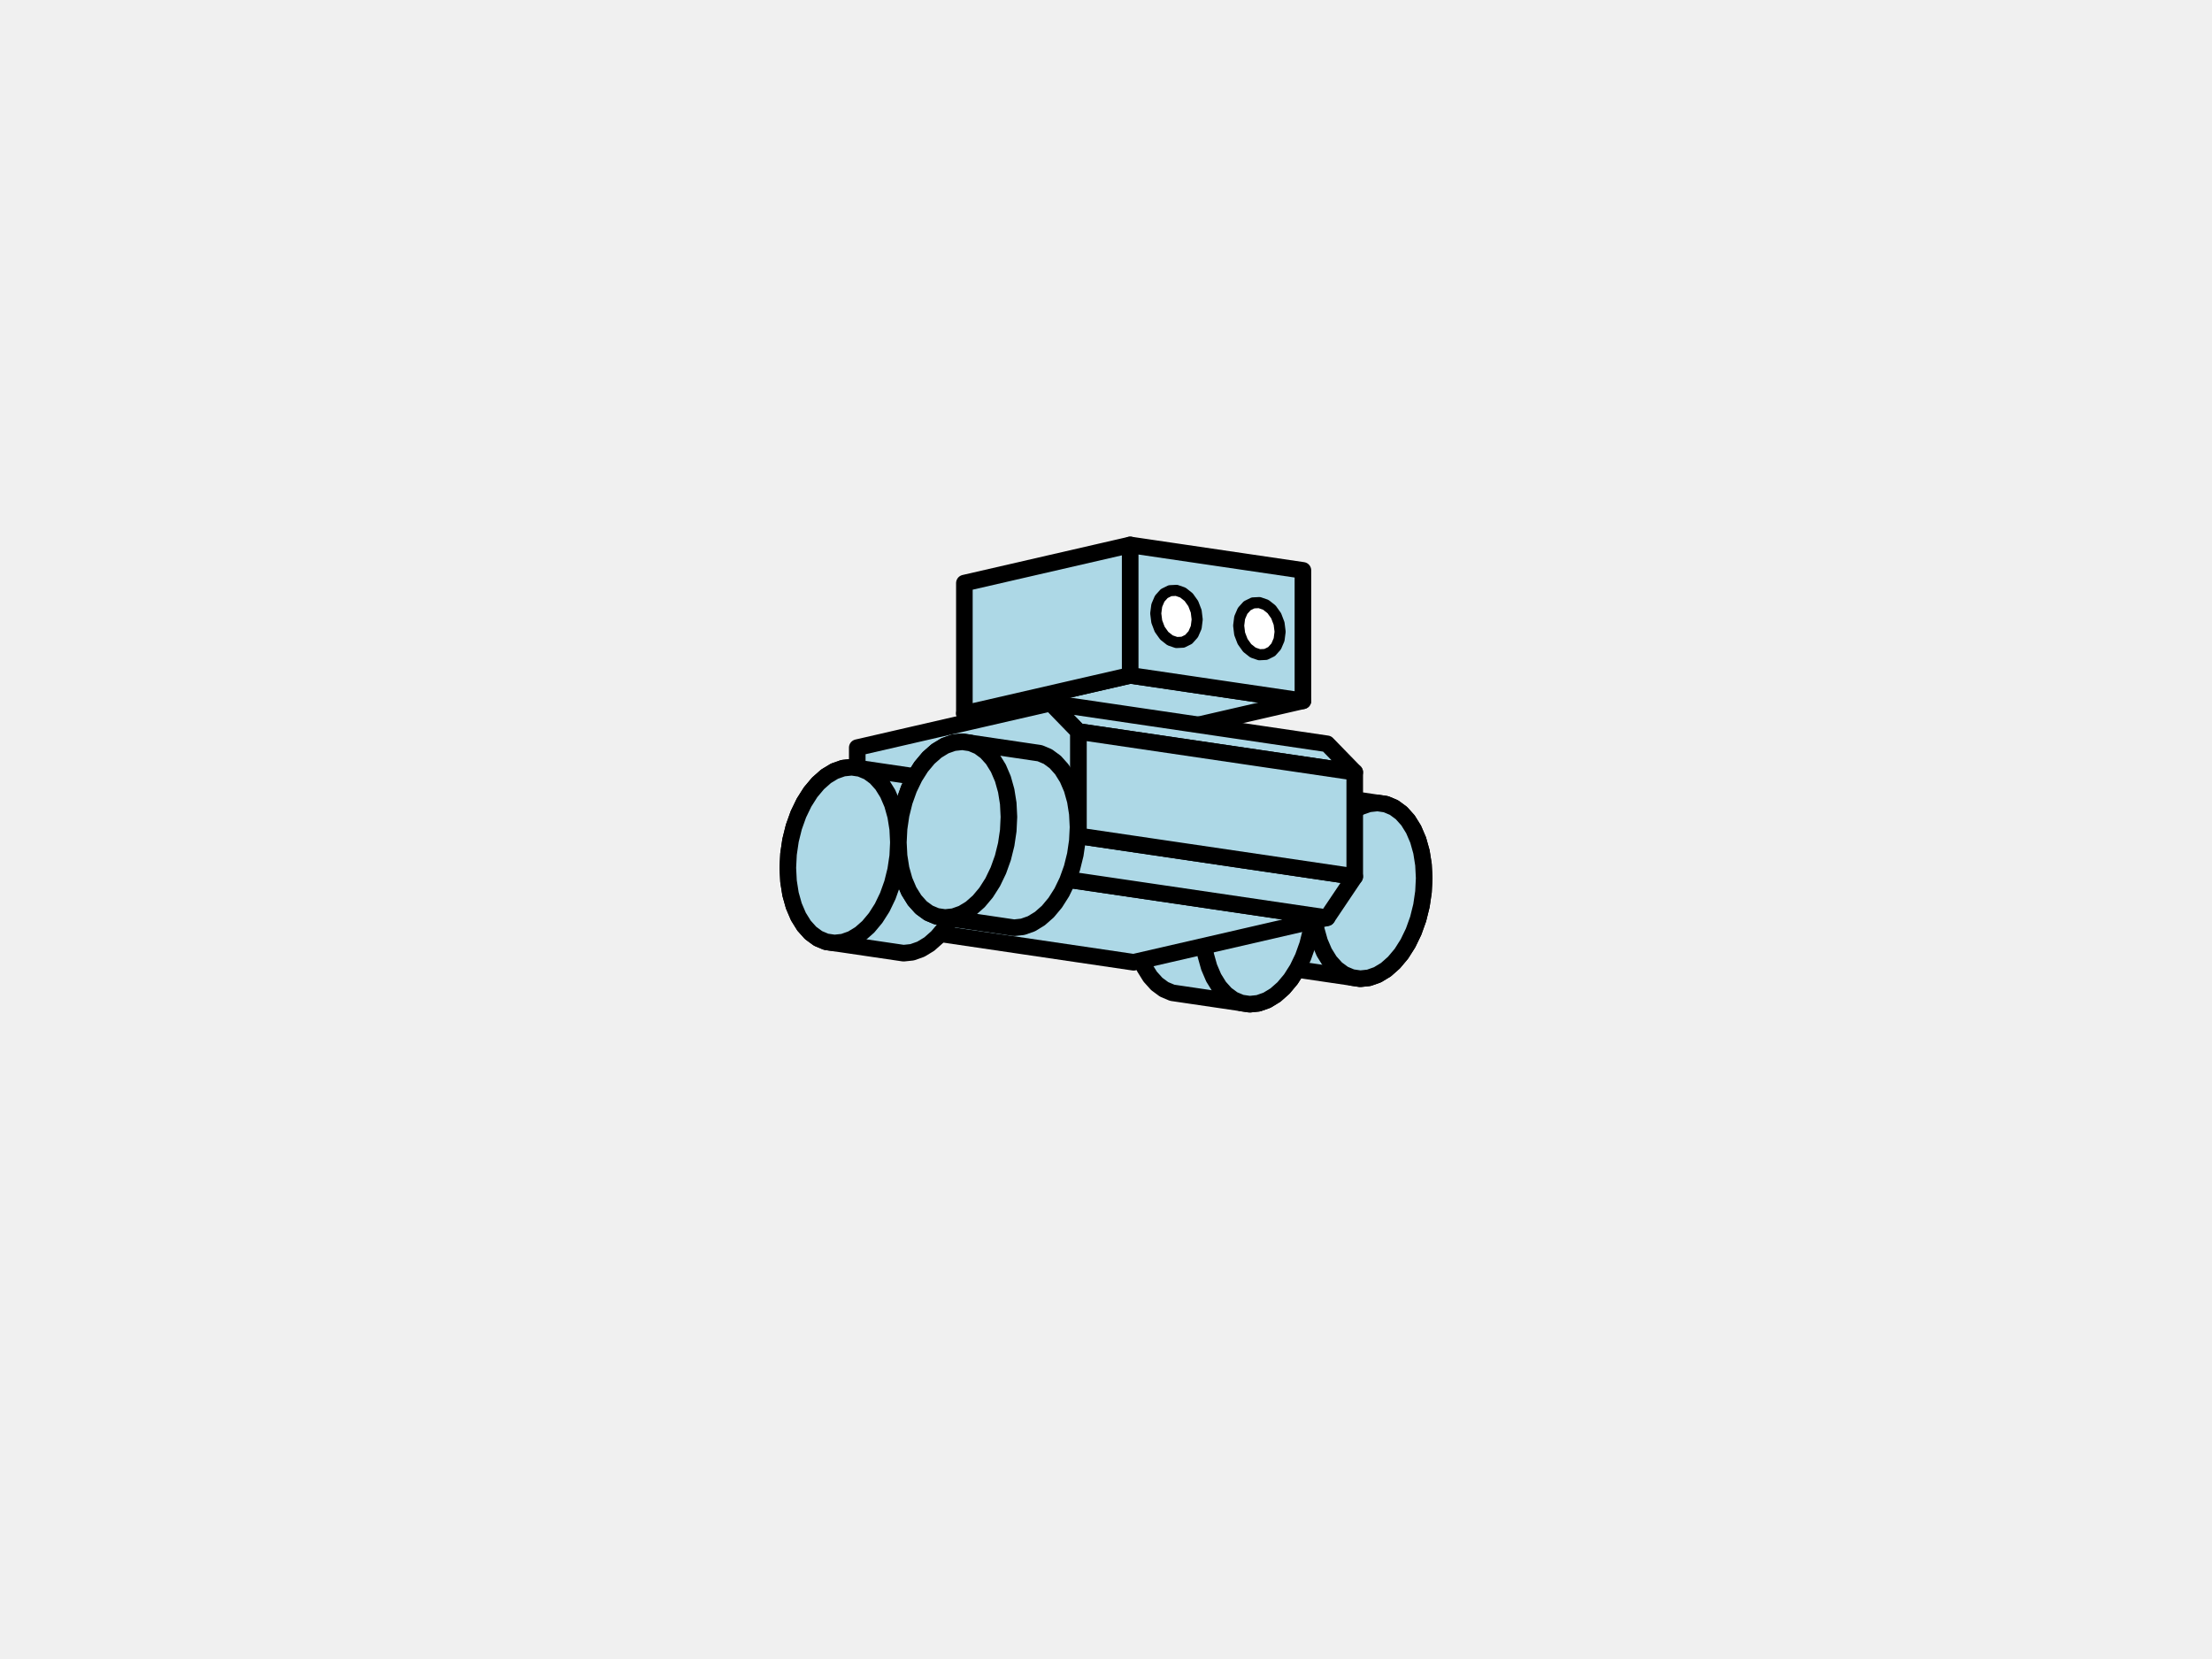
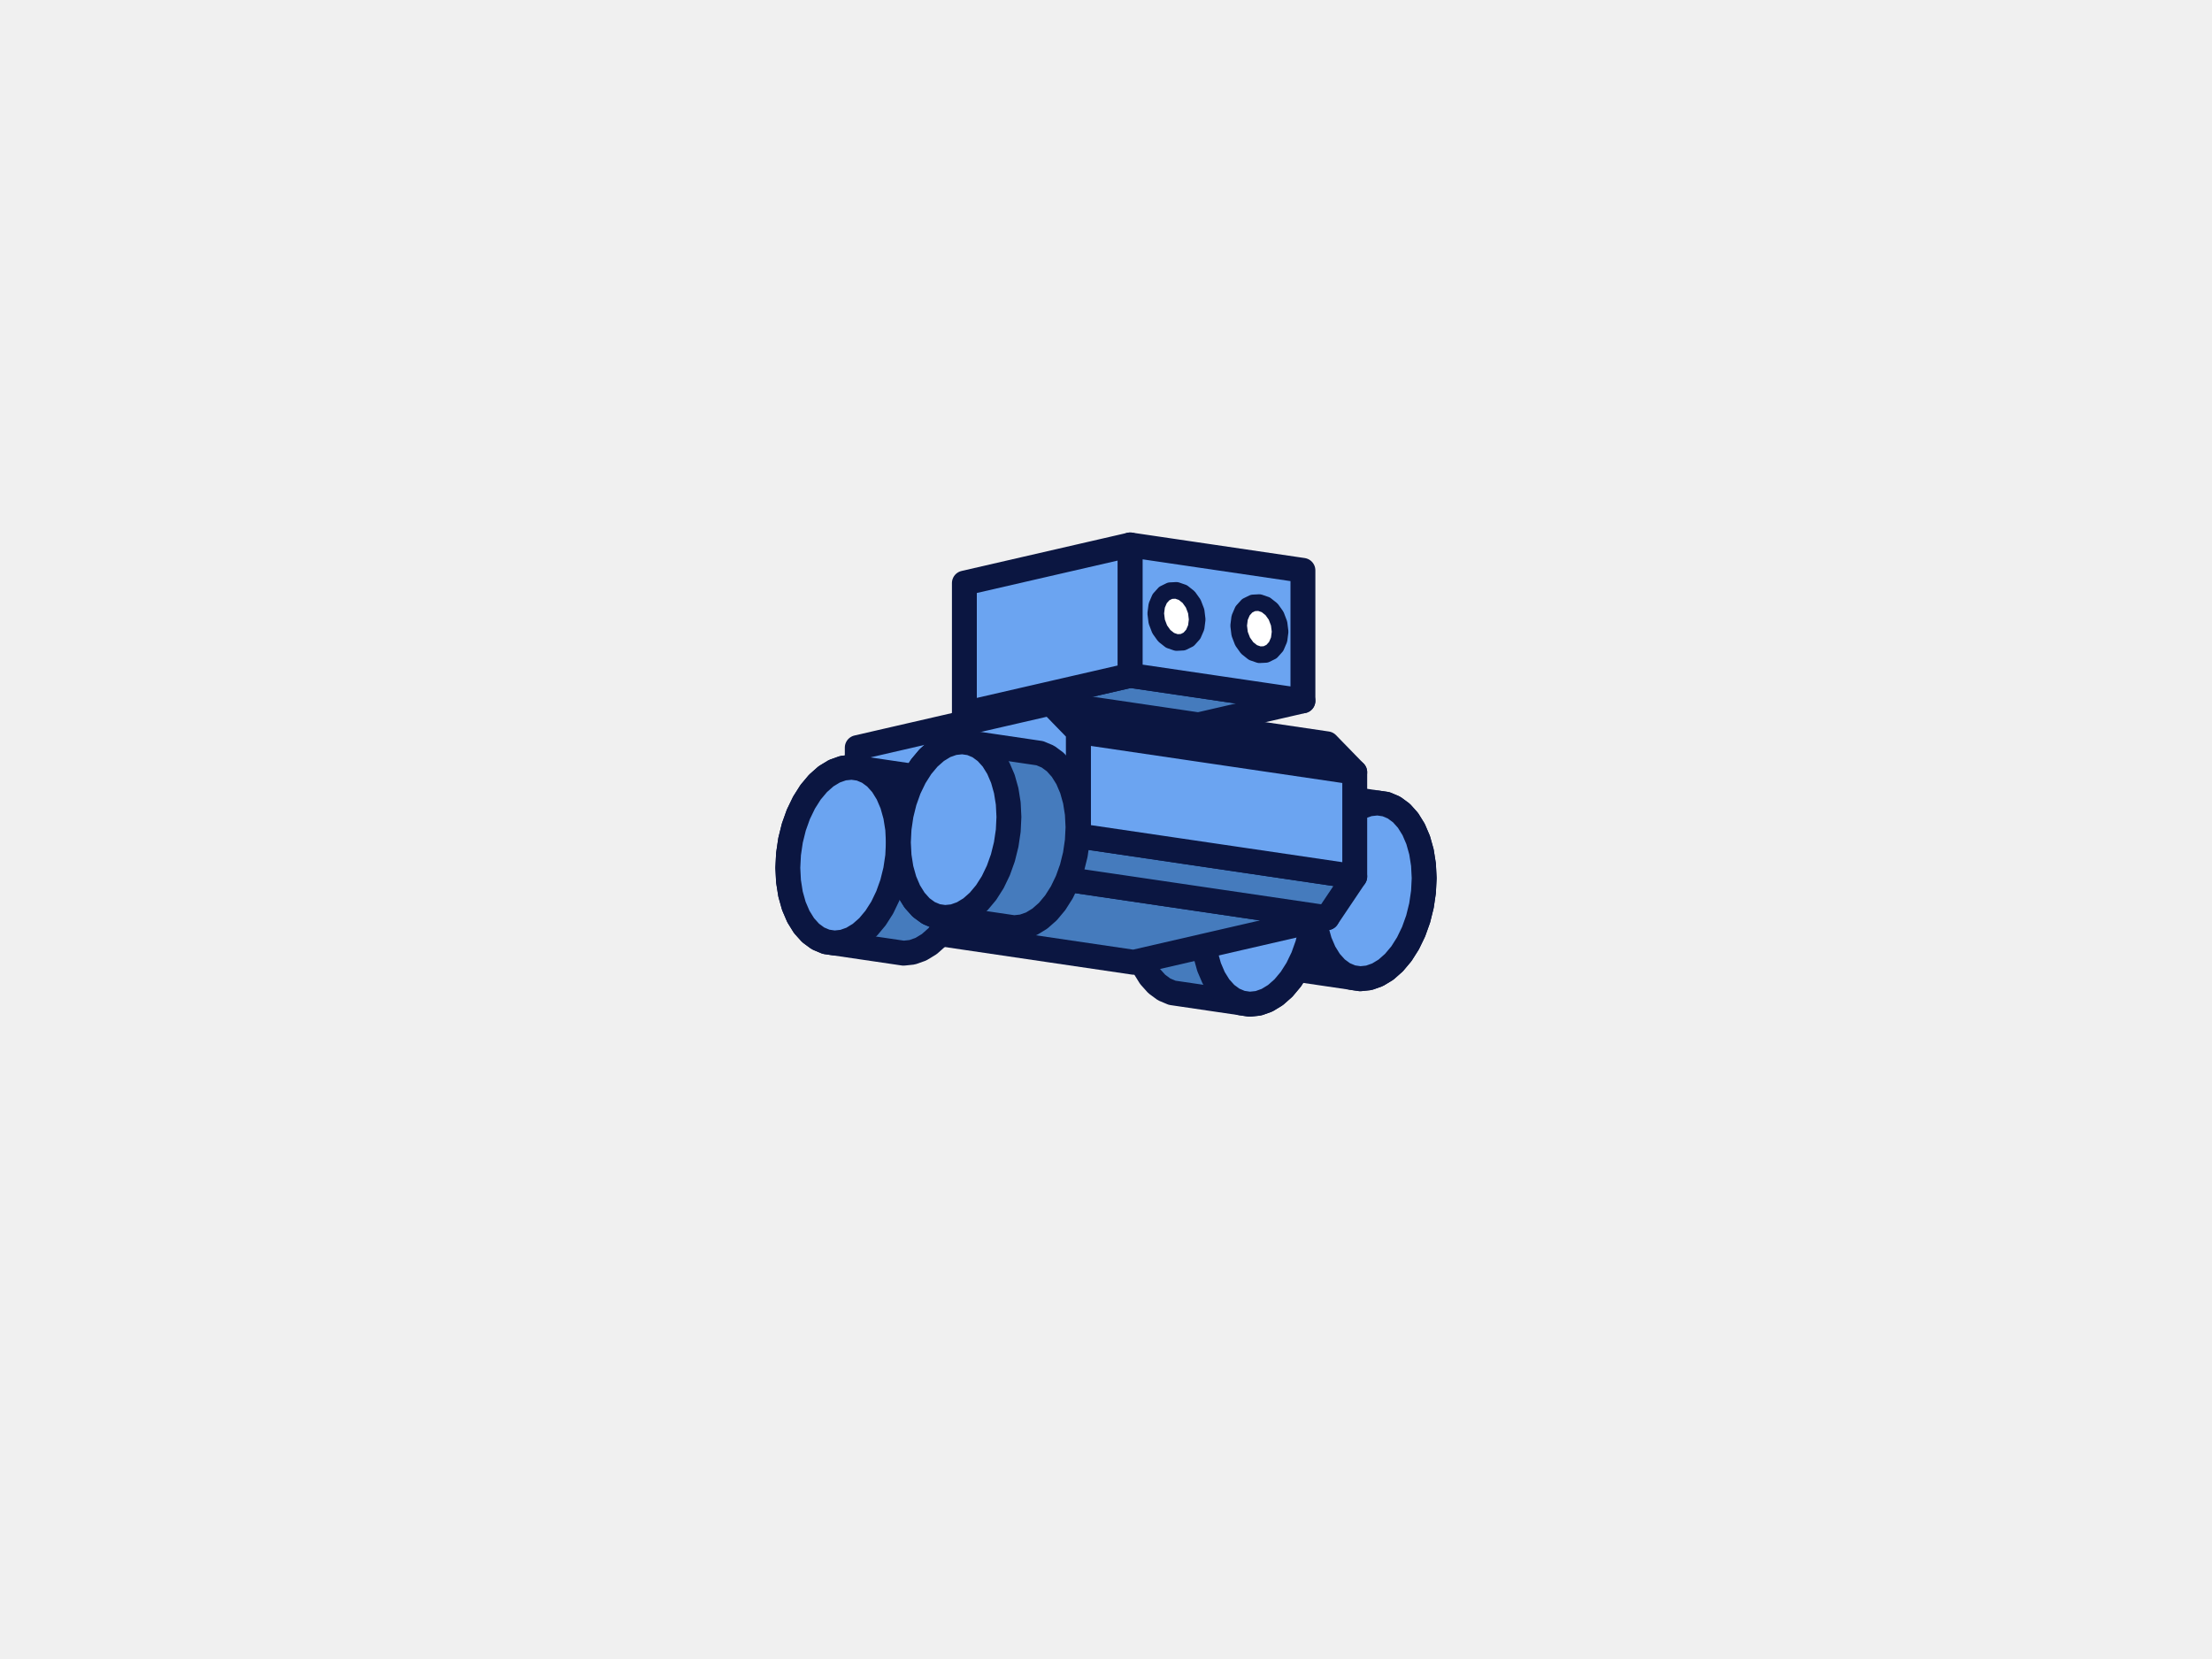
<svg xmlns="http://www.w3.org/2000/svg" viewBox="0 0 800 600">
-   <polygon points="410.12,332.31 410.37,327.34 411.10,322.37 412.30,317.53 413.94,312.95 415.98,308.73 418.36,304.97 421.03,301.78 423.93,299.22 426.98,297.37 430.11,296.26 433.24,295.93 458.23,299.61 461.28,300.06 464.17,301.28 466.85,303.24 469.23,305.90 471.27,309.18 472.91,313.01 474.11,317.30 474.84,321.93 475.09,326.79 474.84,331.77 474.11,336.74 472.91,341.57 471.27,346.16 469.23,350.38 466.85,354.13 464.17,357.33 461.28,359.88 458.23,361.74 455.10,362.85 451.97,363.18 426.98,359.50 423.93,359.05 421.03,357.83 418.36,355.86 415.98,353.21 413.94,349.92 412.30,346.09 411.10,341.81 410.37,337.18" fill="#add8e6" stroke="black" stroke-width="6" stroke-linejoin="round" />
-   <polygon points="450.10,323.11 450.35,318.13 451.08,313.16 452.28,308.33 453.92,303.74 455.96,299.52 458.34,295.77 461.02,292.57 463.91,290.02 466.96,288.16 470.09,287.05 473.22,286.72 498.21,290.40 501.26,290.85 504.15,292.07 506.83,294.04 509.21,296.69 511.25,299.98 512.89,303.81 514.09,308.09 514.82,312.72 515.07,317.59 514.82,322.56 514.09,327.53 512.89,332.37 511.25,336.95 509.21,341.17 506.83,344.93 504.15,348.12 501.26,350.68 498.21,352.53 495.08,353.64 491.95,353.97 466.96,350.29 463.91,349.84 461.02,348.62 458.34,346.66 455.96,344.00 453.92,340.72 452.28,336.89 451.08,332.60 450.35,327.97" fill="#add8e6" stroke="black" stroke-width="6" stroke-linejoin="round" />
-   <polygon points="475.09,326.79 474.84,321.93 474.11,317.30 472.91,313.01 471.27,309.18 469.23,305.90 466.85,303.24 464.17,301.28 461.28,300.06 458.23,299.61 455.10,299.94 451.97,301.05 448.92,302.90 446.02,305.46 443.35,308.65 440.96,312.41 438.93,316.63 437.29,321.22 436.09,326.05 435.35,331.02 435.11,336.00 435.35,340.86 436.09,345.49 437.29,349.77 438.93,353.61 440.96,356.89 443.35,359.55 446.02,361.51 448.92,362.73 451.97,363.18 455.10,362.85 458.23,361.74 461.28,359.88 464.17,357.33 466.85,354.13 469.23,350.38 471.27,346.16 472.91,341.57 474.11,336.74 474.84,331.77" fill="#add8e6" stroke="black" stroke-width="6" stroke-linejoin="round" />
-   <polygon points="515.07,317.59 514.82,312.72 514.09,308.09 512.89,303.81 511.25,299.98 509.21,296.69 506.83,294.04 504.15,292.07 501.26,290.85 498.21,290.40 495.08,290.74 491.95,291.84 488.90,293.70 486.00,296.25 483.33,299.45 480.94,303.20 478.91,307.43 477.27,312.01 476.07,316.85 475.33,321.81 475.09,326.79 475.33,331.65 476.07,336.29 477.27,340.57 478.91,344.40 480.94,347.68 483.33,350.34 486.00,352.30 488.90,353.52 491.95,353.97 495.08,353.64 498.21,352.53 501.26,350.68 504.15,348.12 506.83,344.93 509.21,341.17 511.25,336.95 512.89,332.37 514.09,327.53 514.82,322.56" fill="#add8e6" stroke="black" stroke-width="6" stroke-linejoin="round" />
-   <polygon points="348.78,258.06 411.24,267.27 471.22,253.46 408.75,244.26" fill="#add8e6" stroke="black" stroke-width="6" stroke-linejoin="round" />
-   <polygon points="348.78,258.06 408.75,244.26 408.75,197.08 348.78,210.88" fill="#add8e6" stroke="black" stroke-width="6" stroke-linejoin="round" />
-   <polygon points="408.75,244.26 471.22,253.46 471.22,206.28 408.75,197.08" fill="#add8e6" stroke="black" stroke-width="6" stroke-linejoin="round" />
-   <polygon points="310.04,333.29 410.00,348.02 479.96,331.91 380.01,317.18" fill="#add8e6" stroke="black" stroke-width="6" stroke-linejoin="round" />
-   <polygon points="390.00,264.56 489.96,279.29 479.96,269.01 380.01,254.28" fill="#add8e6" stroke="black" stroke-width="6" stroke-linejoin="round" />
-   <polygon points="380.01,317.18 479.96,331.91 489.96,317.03 390.00,302.30" fill="#add8e6" stroke="black" stroke-width="6" stroke-linejoin="round" />
-   <polygon points="390.00,302.30 489.96,317.03 489.96,279.29 390.00,264.56" fill="#add8e6" stroke="black" stroke-width="6" stroke-linejoin="round" />
-   <polygon points="310.04,333.29 380.01,317.18 390.00,302.30 390.00,264.56 380.01,254.28 310.04,270.39" fill="#add8e6" stroke="black" stroke-width="6" stroke-linejoin="round" />
-   <polygon points="284.93,313.87 285.18,308.89 285.91,303.92 287.11,299.09 288.75,294.50 290.79,290.28 293.17,286.52 295.85,283.33 298.74,280.77 301.79,278.92 304.92,277.81 308.05,277.48 333.04,281.16 336.09,281.61 338.98,282.83 341.66,284.80 344.04,287.45 346.08,290.74 347.72,294.57 348.92,298.85 349.65,303.48 349.90,308.34 349.65,313.32 348.92,318.29 347.72,323.12 346.08,327.71 344.04,331.93 341.66,335.69 338.98,338.88 336.09,341.44 333.04,343.29 329.91,344.40 326.78,344.73 301.79,341.05 298.74,340.60 295.85,339.38 293.17,337.41 290.79,334.76 288.75,331.47 287.11,327.64 285.91,323.36 285.18,318.73" fill="#add8e6" stroke="black" stroke-width="6" stroke-linejoin="round" />
-   <polygon points="324.91,304.66 325.16,299.68 325.89,294.72 327.09,289.88 328.73,285.29 330.77,281.07 333.15,277.32 335.83,274.12 338.72,271.57 341.77,269.71 344.90,268.61 348.03,268.27 373.02,271.96 376.07,272.41 378.97,273.63 381.64,275.59 384.02,278.25 386.06,281.53 387.70,285.36 388.90,289.64 389.63,294.27 389.88,299.14 389.63,304.11 388.90,309.08 387.70,313.92 386.06,318.50 384.02,322.73 381.64,326.48 378.97,329.68 376.07,332.23 373.02,334.09 369.89,335.19 366.76,335.53 341.77,331.84 338.72,331.39 335.83,330.17 333.15,328.21 330.77,325.55 328.73,322.27 327.09,318.44 325.89,314.16 325.16,309.52" fill="#add8e6" stroke="black" stroke-width="6" stroke-linejoin="round" />
-   <polygon points="324.91,304.66 324.67,299.80 323.93,295.17 322.73,290.88 321.09,287.05 319.06,283.77 316.67,281.11 314.00,279.15 311.10,277.93 308.05,277.48 304.92,277.81 301.79,278.92 298.74,280.77 295.85,283.33 293.17,286.52 290.79,290.28 288.75,294.50 287.11,299.09 285.91,303.92 285.18,308.89 284.93,313.87 285.18,318.73 285.91,323.36 287.11,327.64 288.75,331.47 290.79,334.76 293.17,337.41 295.85,339.38 298.74,340.60 301.79,341.05 304.92,340.72 308.05,339.61 311.10,337.75 314.00,335.20 316.67,332.00 319.06,328.25 321.09,324.03 322.73,319.44 323.93,314.61 324.67,309.64" fill="#add8e6" stroke="black" stroke-width="6" stroke-linejoin="round" />
-   <polygon points="364.89,295.46 364.65,290.59 363.91,285.96 362.71,281.68 361.07,277.85 359.04,274.56 356.65,271.91 353.98,269.94 351.08,268.72 348.03,268.27 344.90,268.61 341.77,269.71 338.72,271.57 335.83,274.12 333.15,277.32 330.77,281.07 328.73,285.29 327.09,289.88 325.89,294.72 325.16,299.68 324.91,304.66 325.16,309.52 325.89,314.16 327.09,318.44 328.73,322.27 330.77,325.55 333.15,328.21 335.83,330.17 338.72,331.39 341.77,331.84 344.90,331.51 348.03,330.40 351.08,328.55 353.98,325.99 356.65,322.80 359.04,319.04 361.07,314.82 362.71,310.24 363.91,305.40 364.65,300.43" fill="#add8e6" stroke="black" stroke-width="6" stroke-linejoin="round" />
-   <polygon points="447.98,226.26 448.34,223.40 449.41,220.92 451.07,219.08 453.16,218.05 455.47,217.93 457.79,218.73 459.88,220.38 461.54,222.71 462.60,225.50 462.97,228.47 462.60,231.33 461.54,233.80 459.88,235.65 457.79,236.68 455.47,236.80 453.16,236.00 451.07,234.35 449.41,232.02 448.34,229.23" fill="white" stroke="black" stroke-width="4" stroke-linejoin="round" />
-   <polygon points="417.99,221.84 418.36,218.98 419.42,216.50 421.08,214.66 423.17,213.63 425.49,213.51 427.80,214.31 429.89,215.96 431.55,218.29 432.62,221.08 432.98,224.05 432.62,226.91 431.55,229.38 429.89,231.23 427.80,232.26 425.49,232.38 423.17,231.58 421.08,229.93 419.42,227.60 418.36,224.81" fill="white" stroke="black" stroke-width="4" stroke-linejoin="round" />
+   <defs>
+     <filter id="roundCorners">
+       <feGaussianBlur in="SourceGraphic" stdDeviation="2" result="blur" />
+       <feColorMatrix in="blur" type="matrix" values="1 0 0 0 0  0 1 0 0 0  0 0 1 0 0  0 0 0 19 -9" result="goo" />
+       <feComposite in="SourceGraphic" in2="goo" operator="atop" />
+     </filter>
+   </defs>
+   <polygon points="410.12,332.31 410.37,327.34 411.10,322.37 412.30,317.53 413.94,312.95 415.98,308.73 418.36,304.97 421.03,301.78 423.93,299.22 426.98,297.37 430.11,296.26 433.24,295.93 458.23,299.61 461.28,300.06 464.17,301.28 466.85,303.24 469.23,305.90 471.27,309.18 472.91,313.01 474.11,317.30 474.84,321.93 475.09,326.79 474.84,331.77 474.11,336.74 472.91,341.57 471.27,346.16 469.23,350.38 466.85,354.13 464.17,357.33 461.28,359.88 458.23,361.74 455.10,362.85 451.97,363.18 426.98,359.50 423.93,359.05 421.03,357.83 418.36,355.86 415.98,353.21 413.94,349.92 412.30,346.09 411.10,341.81 410.37,337.18" fill="#457bbd" stroke="#0b1641" stroke-width="9" stroke-linejoin="round" stroke-linecap="round" />
+   <polygon points="450.10,323.11 450.35,318.13 451.08,313.16 452.28,308.33 453.92,303.74 455.96,299.52 458.34,295.77 461.02,292.57 463.91,290.02 466.96,288.16 470.09,287.05 473.22,286.72 498.21,290.40 501.26,290.85 504.15,292.07 506.83,294.04 509.21,296.69 511.25,299.98 512.89,303.81 514.09,308.09 514.82,312.72 515.07,317.59 514.82,322.56 514.09,327.53 512.89,332.37 511.25,336.95 509.21,341.17 506.83,344.93 504.15,348.12 501.26,350.68 498.21,352.53 495.08,353.64 491.95,353.97 466.96,350.29 463.91,349.84 461.02,348.62 458.34,346.66 455.96,344.00 453.92,340.72 452.28,336.89 451.08,332.60 450.35,327.97" fill="#457bbd" stroke="#0b1641" stroke-width="9" stroke-linejoin="round" stroke-linecap="round" />
+   <polygon points="475.09,326.79 474.84,321.93 474.11,317.30 472.91,313.01 471.27,309.18 469.23,305.90 466.85,303.24 464.17,301.28 461.28,300.06 458.23,299.61 455.10,299.94 451.97,301.05 448.92,302.90 446.02,305.46 443.35,308.65 440.96,312.41 438.93,316.63 437.29,321.22 436.09,326.05 435.35,331.02 435.11,336.00 435.35,340.86 436.09,345.49 437.29,349.77 438.93,353.61 440.96,356.89 443.35,359.55 446.02,361.51 448.92,362.73 451.97,363.18 455.10,362.85 458.23,361.74 461.28,359.88 464.17,357.33 466.85,354.13 469.23,350.38 471.27,346.16 472.91,341.57 474.11,336.74 474.84,331.77" fill="#6ba4f1" stroke="#0b1641" stroke-width="9" stroke-linejoin="round" stroke-linecap="round" />
+   <polygon points="515.07,317.59 514.82,312.72 514.09,308.09 512.89,303.81 511.25,299.98 509.21,296.69 506.83,294.04 504.15,292.07 501.26,290.85 498.21,290.40 495.08,290.74 491.95,291.84 488.90,293.70 486.00,296.25 483.33,299.45 480.94,303.20 478.91,307.43 477.27,312.01 476.07,316.85 475.33,321.81 475.09,326.79 475.33,331.65 476.07,336.29 477.27,340.57 478.91,344.40 480.94,347.68 483.33,350.34 486.00,352.30 488.90,353.52 491.95,353.97 495.08,353.64 498.21,352.53 501.26,350.68 504.15,348.12 506.83,344.93 509.21,341.17 511.25,336.95 512.89,332.37 514.09,327.53 514.82,322.56" fill="#6ba4f1" stroke="#0b1641" stroke-width="9" stroke-linejoin="round" stroke-linecap="round" />
+   <polygon points="348.78,258.06 411.24,267.27 471.22,253.46 408.75,244.26" fill="#457bbd" stroke="#0b1641" stroke-width="9" stroke-linejoin="round" stroke-linecap="round" />
+   <polygon points="348.78,258.06 408.75,244.26 408.75,197.08 348.78,210.88" fill="#6ba4f1" stroke="#0b1641" stroke-width="9" stroke-linejoin="round" stroke-linecap="round" />
+   <polygon points="408.75,244.26 471.22,253.46 471.22,206.28 408.75,197.08" fill="#6ba4f1" stroke="#0b1641" stroke-width="9" stroke-linejoin="round" stroke-linecap="round" />
+   <polygon points="310.04,333.29 410.00,348.02 479.96,331.91 380.01,317.18" fill="#457bbd" stroke="#0b1641" stroke-width="9" stroke-linejoin="round" stroke-linecap="round" />
+   <polygon points="390.00,264.56 489.96,279.29 479.96,269.01 380.01,254.28" fill="#6ba4f1" stroke="#0b1641" stroke-width="9" stroke-linejoin="round" stroke-linecap="round" />
+   <polygon points="380.01,317.18 479.96,331.91 489.96,317.03 390.00,302.30" fill="#457bbd" stroke="#0b1641" stroke-width="9" stroke-linejoin="round" stroke-linecap="round" />
+   <polygon points="390.00,302.30 489.96,317.03 489.96,279.29 390.00,264.56" fill="#6ba4f1" stroke="#0b1641" stroke-width="9" stroke-linejoin="round" stroke-linecap="round" />
+   <polygon points="310.04,333.29 380.01,317.18 390.00,302.30 390.00,264.56 380.01,254.28 310.04,270.39" fill="#6ba4f1" stroke="#0b1641" stroke-width="9" stroke-linejoin="round" stroke-linecap="round" />
+   <polygon points="284.93,313.87 285.18,308.89 285.91,303.92 287.11,299.09 288.75,294.50 290.79,290.28 293.17,286.52 295.85,283.33 298.74,280.77 301.79,278.92 304.92,277.81 308.05,277.48 333.04,281.16 336.09,281.61 338.98,282.83 341.66,284.80 344.04,287.45 346.08,290.74 347.72,294.57 348.92,298.85 349.65,303.48 349.90,308.34 349.65,313.32 348.92,318.29 347.72,323.12 346.08,327.71 344.04,331.93 341.66,335.69 338.98,338.88 336.09,341.44 333.04,343.29 329.91,344.40 326.78,344.73 301.79,341.05 298.74,340.60 295.85,339.38 293.17,337.41 290.79,334.76 288.75,331.47 287.11,327.64 285.91,323.36 285.18,318.73" fill="#457bbd" stroke="#0b1641" stroke-width="9" stroke-linejoin="round" stroke-linecap="round" />
+   <polygon points="324.91,304.66 325.16,299.68 325.89,294.72 327.09,289.88 328.73,285.29 330.77,281.07 333.15,277.32 335.83,274.12 338.72,271.57 341.77,269.71 344.90,268.61 348.03,268.27 373.02,271.96 376.07,272.41 378.97,273.63 381.64,275.59 384.02,278.25 386.06,281.53 387.70,285.36 388.90,289.64 389.63,294.27 389.88,299.14 389.63,304.11 388.90,309.08 387.70,313.92 386.06,318.50 384.02,322.73 381.64,326.48 378.97,329.68 376.07,332.23 373.02,334.09 369.89,335.19 366.76,335.53 341.77,331.84 338.72,331.39 335.83,330.17 333.15,328.21 330.77,325.55 328.73,322.27 327.09,318.44 325.89,314.16 325.16,309.52" fill="#457bbd" stroke="#0b1641" stroke-width="9" stroke-linejoin="round" stroke-linecap="round" />
+   <polygon points="324.91,304.66 324.67,299.80 323.93,295.17 322.73,290.88 321.09,287.05 319.06,283.77 316.67,281.11 314.00,279.15 311.10,277.93 308.05,277.48 304.92,277.81 301.79,278.92 298.74,280.77 295.85,283.33 293.17,286.52 290.79,290.28 288.75,294.50 287.11,299.09 285.91,303.92 285.18,308.89 284.93,313.87 285.18,318.73 285.91,323.36 287.11,327.64 288.75,331.47 290.79,334.76 293.17,337.41 295.85,339.38 298.74,340.60 301.79,341.05 304.92,340.72 308.05,339.61 311.10,337.75 314.00,335.20 316.67,332.00 319.06,328.25 321.09,324.03 322.73,319.44 323.93,314.61 324.67,309.64" fill="#6ba4f1" stroke="#0b1641" stroke-width="9" stroke-linejoin="round" stroke-linecap="round" />
+   <polygon points="364.89,295.46 364.65,290.59 363.91,285.96 362.71,281.68 361.07,277.85 359.04,274.56 356.65,271.91 353.98,269.94 351.08,268.72 348.03,268.27 344.90,268.61 341.77,269.71 338.72,271.57 335.83,274.12 333.15,277.32 330.77,281.07 328.73,285.29 327.09,289.88 325.89,294.72 325.16,299.68 324.91,304.66 325.16,309.52 325.89,314.16 327.09,318.44 328.73,322.27 330.77,325.55 333.15,328.21 335.83,330.17 338.72,331.39 341.77,331.84 344.90,331.51 348.03,330.40 351.08,328.55 353.98,325.99 356.65,322.80 359.04,319.04 361.07,314.82 362.71,310.24 363.91,305.40 364.65,300.43" fill="#6ba4f1" stroke="#0b1641" stroke-width="9" stroke-linejoin="round" stroke-linecap="round" />
+   <polygon points="447.98,226.26 448.34,223.40 449.41,220.92 451.07,219.08 453.16,218.05 455.47,217.93 457.79,218.73 459.88,220.38 461.54,222.71 462.60,225.50 462.97,228.47 462.60,231.33 461.54,233.80 459.88,235.65 457.79,236.68 455.47,236.80 453.16,236.00 451.07,234.35 449.41,232.02 448.34,229.23" fill="white" stroke="#0b1641" stroke-width="6" stroke-linejoin="round" stroke-linecap="round" />
+   <polygon points="417.99,221.84 418.36,218.98 419.42,216.50 421.08,214.66 423.17,213.63 425.49,213.51 427.80,214.31 429.89,215.96 431.55,218.29 432.62,221.08 432.98,224.05 432.62,226.91 431.55,229.38 429.89,231.23 427.80,232.26 425.49,232.38 423.17,231.58 421.08,229.93 419.42,227.60 418.36,224.81" fill="white" stroke="#0b1641" stroke-width="6" stroke-linejoin="round" stroke-linecap="round" />
</svg>
